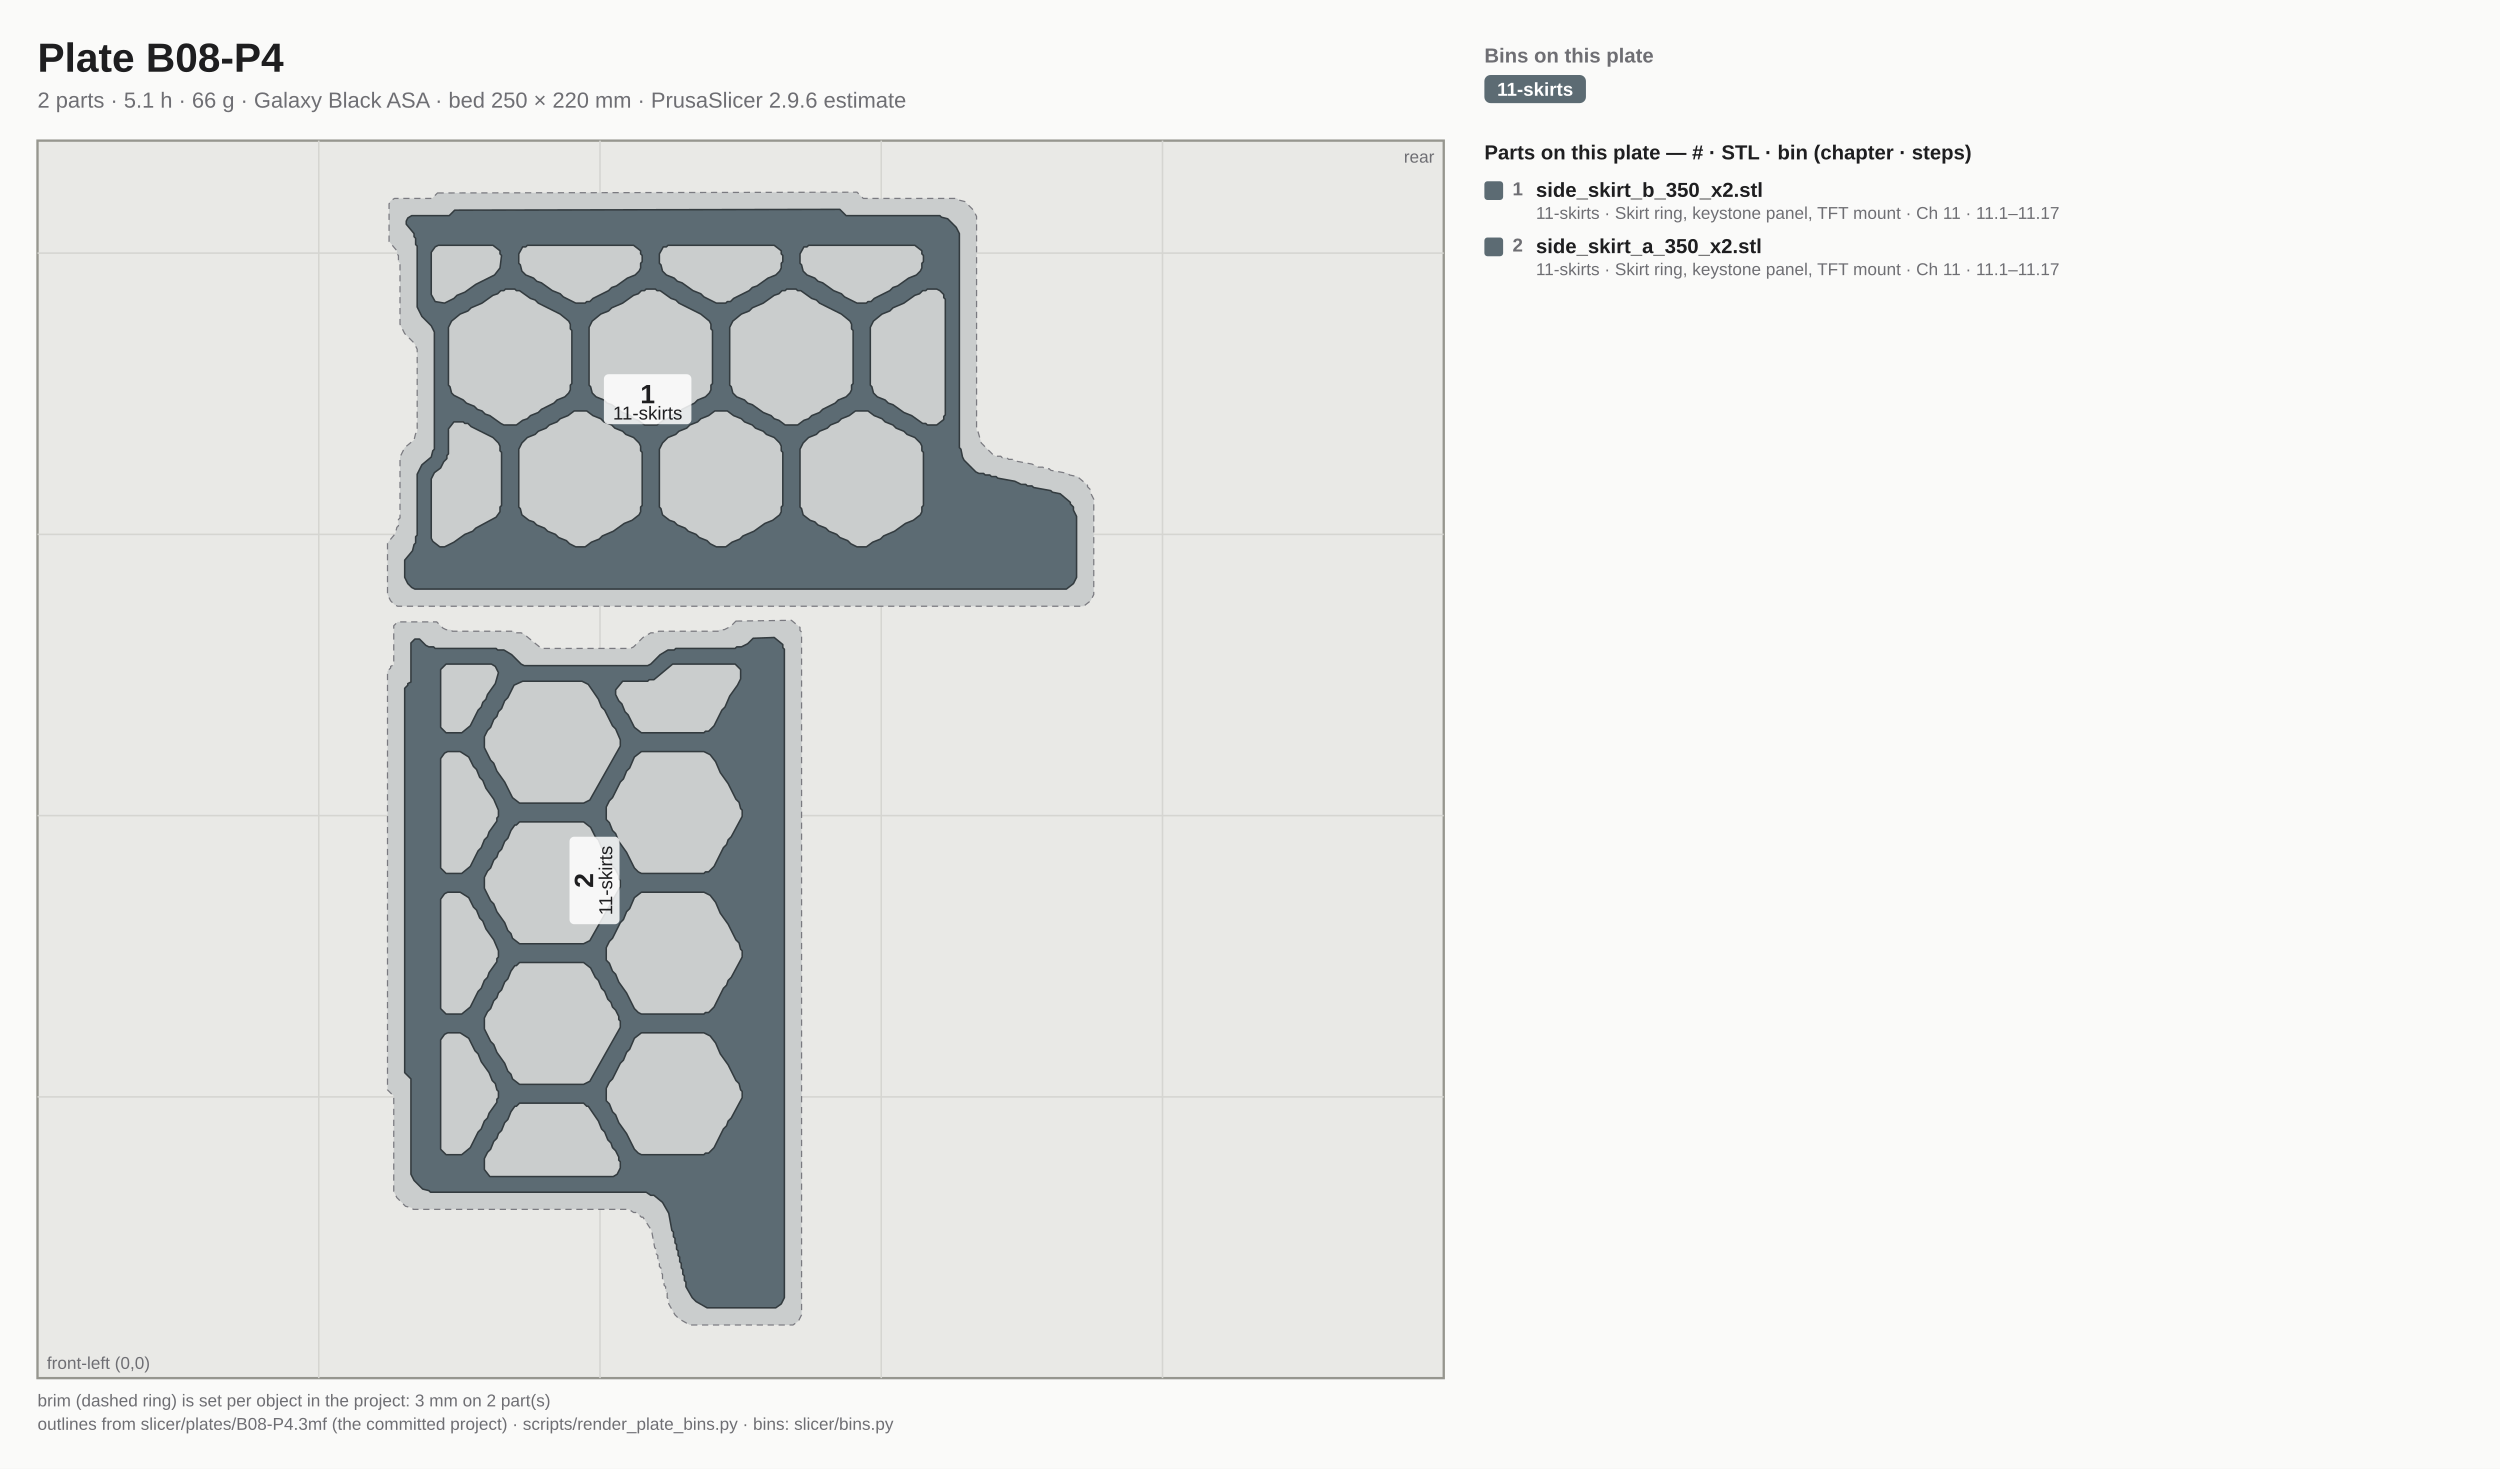
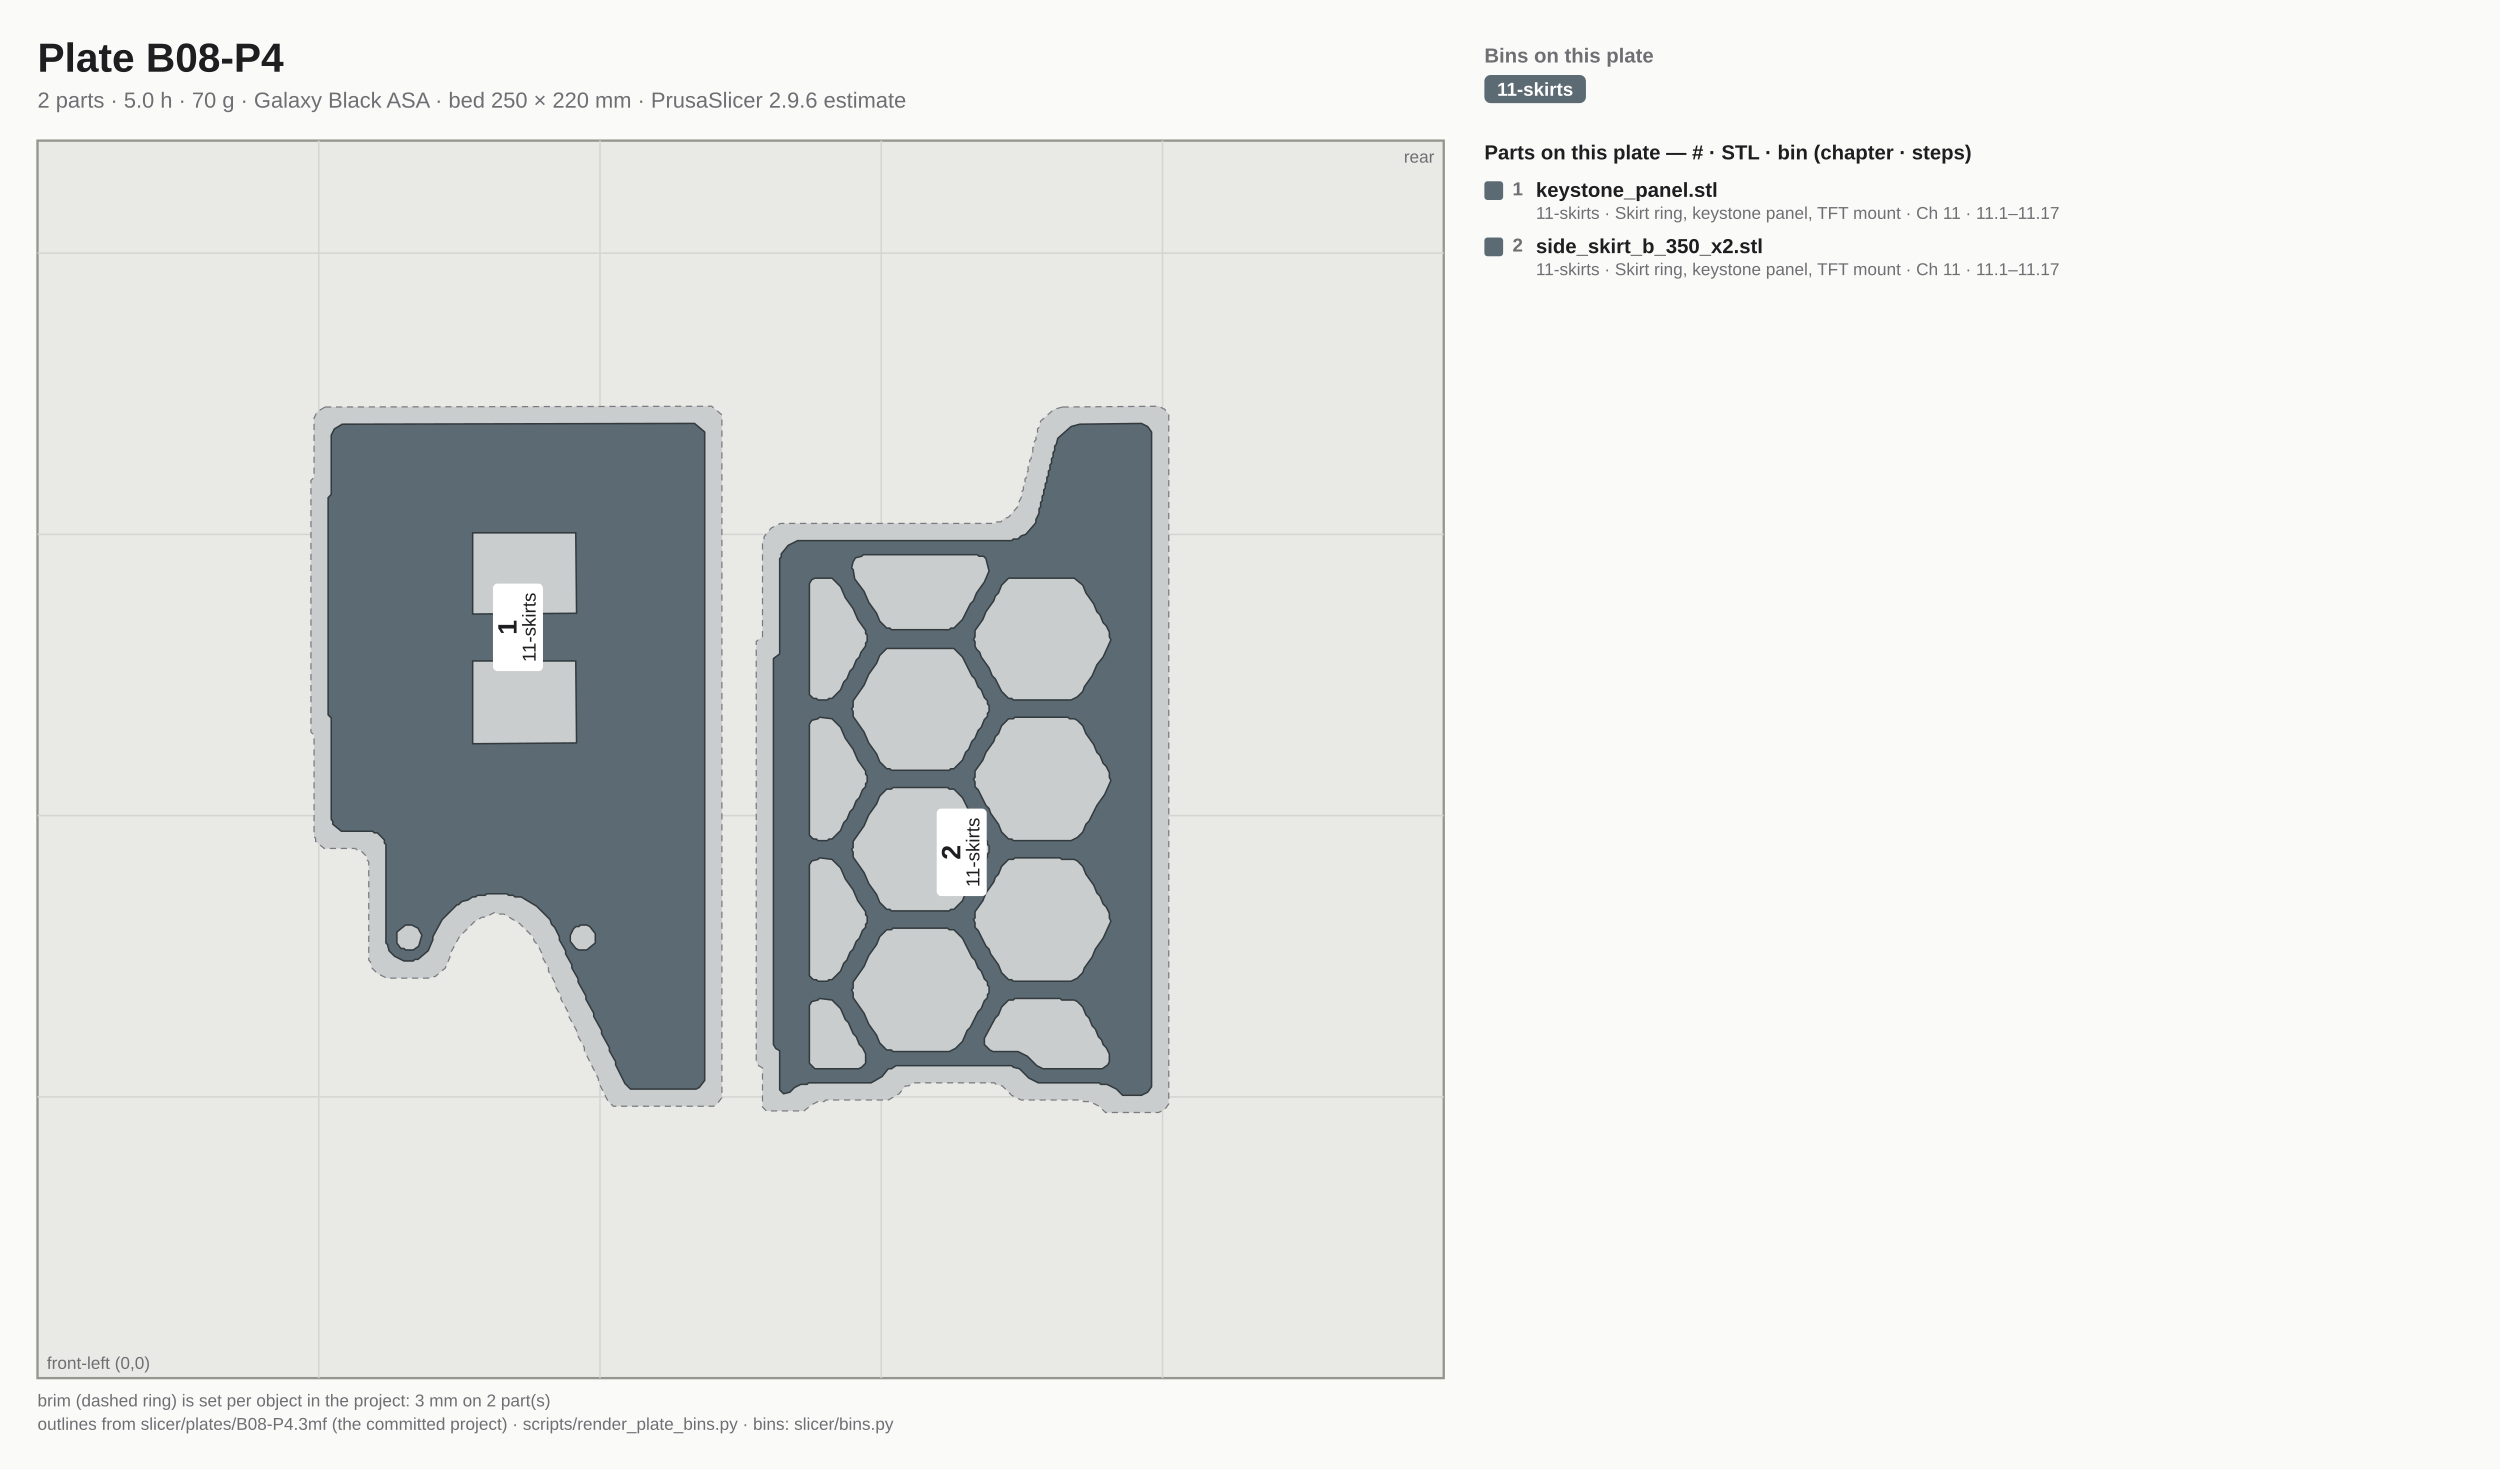
<svg xmlns="http://www.w3.org/2000/svg" width="1600" height="940" viewBox="0 0 1600 940" font-family="Arial, Helvetica, 'DejaVu Sans', sans-serif">
  <rect x="0" y="0" width="1600" height="940" fill="#fafaf9" />
  <text x="24.0" y="45.9" font-size="26" fill="#1e1e20" text-anchor="start" font-weight="bold">Plate B08-P4</text>
-   <text x="24.0" y="68.9" font-size="14" fill="#6e6e73" text-anchor="start">2 parts  ·  5.1 h  ·  66 g  ·  Galaxy Black ASA  ·  bed 250 × 220 mm  ·  PrusaSlicer 2.9.6 estimate</text>
+   <text x="24.0" y="68.9" font-size="14" fill="#6e6e73" text-anchor="start">2 parts  ·  5.0 h  ·  70 g  ·  Galaxy Black ASA  ·  bed 250 × 220 mm  ·  PrusaSlicer 2.9.6 estimate</text>
  <rect x="24.0" y="90.0" width="900.0" height="792.0" fill="#e9e9e6" stroke="#96968f" stroke-width="1.5" />
  <line x1="204.0" y1="90.0" x2="204.0" y2="882.0" stroke="#d5d5d1" stroke-width="1.0" />
  <line x1="384.0" y1="90.0" x2="384.0" y2="882.0" stroke="#d5d5d1" stroke-width="1.0" />
  <line x1="564.0" y1="90.0" x2="564.0" y2="882.0" stroke="#d5d5d1" stroke-width="1.0" />
  <line x1="744.0" y1="90.0" x2="744.0" y2="882.0" stroke="#d5d5d1" stroke-width="1.0" />
  <line x1="24.0" y1="702.0" x2="924.0" y2="702.0" stroke="#d5d5d1" stroke-width="1.0" />
  <line x1="24.0" y1="522.0" x2="924.0" y2="522.0" stroke="#d5d5d1" stroke-width="1.0" />
  <line x1="24.0" y1="342.0" x2="924.0" y2="342.0" stroke="#d5d5d1" stroke-width="1.0" />
  <line x1="24.0" y1="162.0" x2="924.0" y2="162.0" stroke="#d5d5d1" stroke-width="1.0" />
  <text x="30.0" y="876.1" font-size="11" fill="#6e6e73" text-anchor="start">front-left (0,0)</text>
  <text x="918.0" y="104.1" font-size="11" fill="#6e6e73" text-anchor="end">rear</text>
-   <path d="M471.0,397.5 506.5,397.0 512.0,401.5 512.0,403.5 513.0,404.5 513.0,841.5 511.0,845.5 507.5,848.0 441.5,848.0 434.5,844.0 432.0,841.5 428.0,834.5 428.0,831.5 427.0,830.5 427.0,827.5 426.0,826.5 426.0,823.5 425.0,822.5 425.0,819.5 424.0,818.5 424.0,815.5 423.0,814.5 423.0,811.5 422.0,810.5 422.0,807.5 421.0,806.5 421.0,803.5 420.0,802.5 420.0,799.5 419.0,798.5 417.0,787.5 411.5,779.0 410.5,779.0 407.5,776.0 405.5,776.0 402.5,774.0 264.5,774.0 263.5,773.0 259.5,772.0 254.0,766.5 252.0,762.5 252.0,701.5 248.0,697.5 248.0,429.5 250.0,427.5 250.0,426.5 252.0,425.5 252.0,400.5 254.5,398.0 279.5,398.0 283.5,402.0 285.5,403.0 288.5,403.0 289.5,404.0 328.5,404.0 329.5,405.0 333.5,405.0 335.5,406.0 346.5,415.0 403.5,415.0 405.5,414.0 411.5,408.0 416.5,405.0 420.5,405.0 421.5,404.0 459.5,404.0 460.5,403.0 463.5,403.0 467.5,401.0Z" fill-rule="evenodd" fill="#cacdcd" stroke="#7a7a80" stroke-width="0.8" stroke-linejoin="round" stroke-dasharray="4 3" />
-   <path d="M280.0,123.5 548.5,123.0 552.5,127.0 612.5,127.0 613.5,128.0 617.5,129.0 623.0,134.5 625.0,138.5 625.0,275.5 626.0,276.5 628.0,283.5 635.5,291.0 637.5,292.0 640.5,292.0 641.5,293.0 644.5,293.0 645.5,294.0 648.5,294.0 649.5,295.0 660.5,297.0 664.5,299.0 667.5,299.0 668.5,300.0 671.5,300.0 672.5,301.0 683.5,303.0 684.5,304.0 689.5,305.0 696.0,310.5 696.0,311.5 698.0,313.5 698.0,315.5 700.0,319.5 700.0,380.5 698.0,384.5 693.5,388.0 254.5,388.0 252.5,387.0 250.0,384.5 248.0,380.5 248.0,347.5 253.0,341.5 254.0,337.5 255.0,336.5 255.0,332.5 256.0,331.5 256.0,292.5 259.0,286.5 265.0,281.5 266.0,277.5 267.0,276.5 267.0,223.5 265.0,219.5 259.0,213.5 256.0,207.5 256.0,168.5 255.0,167.5 255.0,163.5 254.0,162.5 254.0,160.5 249.0,154.5 249.0,130.5 250.0,128.5 252.5,127.0 276.5,127.0Z" fill-rule="evenodd" fill="#cacdcd" stroke="#7a7a80" stroke-width="0.8" stroke-linejoin="round" stroke-dasharray="4 3" />
-   <path d="M482.0,408.5 495.5,408.0 501.0,412.5 501.0,414.5 502.0,415.5 502.0,830.5 500.0,834.5 496.5,837.0 452.5,837.0 445.5,833.0 443.0,830.5 439.0,823.5 439.0,820.5 438.0,819.5 438.0,816.5 437.0,815.5 437.0,812.5 436.0,811.5 436.0,808.5 435.0,807.5 435.0,804.5 434.0,803.5 434.0,800.5 433.0,799.5 433.0,796.5 432.0,795.5 432.0,792.5 431.0,791.5 431.0,788.5 430.0,787.5 428.0,776.5 424.0,769.5 418.5,765.0 416.5,765.0 413.5,763.0 275.5,763.0 274.5,762.0 270.5,761.0 265.0,755.5 263.0,751.5 263.0,690.5 259.0,686.5 259.0,440.5 261.0,438.5 261.0,437.5 263.0,436.5 263.0,411.5 265.5,409.0 268.5,409.0 272.5,413.0 274.5,414.0 277.5,414.0 278.5,415.0 317.5,415.0 318.5,416.0 322.5,416.0 327.5,419.0 333.5,425.0 335.5,426.0 414.5,426.0 416.5,425.0 422.5,419.0 427.5,416.0 431.5,416.0 432.5,415.0 470.5,415.0 471.5,414.0 474.5,414.0 478.5,412.0Z M285.5,425.0 282.0,428.5 282.0,465.5 285.5,469.0 295.5,469.0 301.0,464.5 306.0,454.5 308.0,452.5 309.0,449.5 311.0,447.5 312.0,444.5 317.0,437.5 319.0,430.5 317.0,426.5 314.5,425.0Z M430.5,425.0 418.5,435.0 415.5,435.0 414.5,436.0 398.5,436.0 394.0,441.5 394.0,444.5 396.0,448.5 398.0,450.5 400.0,455.5 402.0,457.5 406.0,465.5 410.5,469.0 450.5,469.0 451.5,468.0 453.5,468.0 457.0,464.5 462.0,454.5 464.0,452.5 467.0,445.5 472.0,438.5 474.0,434.5 474.0,428.5 470.5,425.0Z M334.5,436.0 329.0,438.5 325.0,446.5 323.0,448.5 321.0,453.5 319.0,455.5 318.0,458.5 316.0,460.5 314.0,465.5 312.0,467.5 310.0,471.5 310.0,478.5 314.0,486.5 316.0,488.5 318.0,493.5 323.0,500.5 328.0,510.5 332.5,514.0 373.5,514.0 377.5,512.0 397.0,477.5 397.0,473.5 394.0,466.5 392.0,464.5 387.0,454.5 385.0,452.5 383.0,447.5 376.5,438.0 372.5,436.0Z M286.5,481.0 284.5,482.0 282.0,485.5 282.0,555.5 285.5,559.0 295.5,559.0 301.0,554.5 306.0,544.5 308.0,542.5 310.0,537.5 312.0,535.5 313.0,532.5 318.0,525.5 318.0,523.5 319.0,522.5 319.0,518.5 316.0,511.5 311.0,504.5 309.0,499.5 307.0,497.5 305.0,492.5 303.0,490.5 300.0,484.5 294.5,481.0Z M410.5,481.0 406.0,484.5 403.0,491.5 401.0,493.5 399.0,498.5 397.0,500.5 392.0,510.5 390.0,512.5 388.0,516.5 388.0,524.5 390.0,526.5 392.0,531.5 394.0,533.5 396.0,538.5 401.0,545.5 406.0,555.5 408.5,558.0 410.5,559.0 450.5,559.0 451.5,558.0 453.5,558.0 457.0,554.5 463.0,542.5 465.0,540.5 466.0,537.5 468.0,535.5 475.0,522.5 475.0,518.5 474.0,517.5 473.0,513.5 471.0,511.5 466.0,501.5 461.0,494.5 458.0,487.5 454.5,483.0 450.5,481.0Z M332.5,526.0 330.5,528.0 329.5,528.0 327.0,531.5 325.0,536.5 323.0,538.5 321.0,543.5 319.0,545.5 318.0,548.5 316.0,550.5 314.0,555.5 312.0,557.5 310.0,561.5 310.0,568.5 314.0,576.5 316.0,578.5 318.0,583.5 323.0,590.5 325.0,595.5 327.0,597.5 328.0,600.5 332.5,604.0 373.5,604.0 377.5,602.0 397.0,567.5 397.0,563.5 396.0,562.5 396.0,560.5 394.0,556.5 392.0,554.5 391.0,551.5 389.0,549.5 387.0,544.5 385.0,542.5 383.0,537.5 381.0,535.5 378.0,529.5 373.5,526.0Z M286.5,571.0 284.5,572.0 282.0,575.5 282.0,645.5 285.5,649.0 295.5,649.0 301.0,644.5 306.0,634.5 308.0,632.5 310.0,627.5 312.0,625.5 313.0,622.5 318.0,615.5 318.0,613.5 319.0,612.5 319.0,608.5 316.0,601.5 311.0,594.5 309.0,589.5 307.0,587.5 305.0,582.5 303.0,580.5 300.0,574.5 294.5,571.0Z M410.5,571.0 406.0,574.5 403.0,581.5 401.0,583.5 399.0,588.5 397.0,590.5 392.0,600.5 390.0,602.5 388.0,606.5 388.0,614.5 390.0,616.5 392.0,621.5 394.0,623.5 396.0,628.5 401.0,635.5 406.0,645.5 408.5,648.0 410.5,649.0 450.5,649.0 451.5,648.0 453.5,648.0 457.0,644.5 463.0,632.5 465.0,630.5 466.0,627.5 468.0,625.5 475.0,612.5 475.0,608.5 474.0,607.5 473.0,603.5 471.0,601.5 466.0,591.5 461.0,584.5 458.0,577.5 454.5,573.0 450.5,571.0Z M332.5,616.0 330.5,618.0 329.5,618.0 327.0,621.5 325.0,626.5 323.0,628.5 321.0,633.5 319.0,635.5 318.0,638.5 316.0,640.5 314.0,645.5 312.0,647.5 310.0,651.5 310.0,658.5 314.0,666.5 316.0,668.5 318.0,673.5 323.0,680.5 325.0,685.5 327.0,687.5 328.0,690.5 332.5,694.0 373.5,694.0 377.5,692.0 397.0,657.5 397.0,653.5 396.0,652.5 396.0,650.5 394.0,646.5 392.0,644.5 391.0,641.5 389.0,639.5 387.0,634.5 385.0,632.5 383.0,627.5 381.0,625.5 378.0,619.5 373.5,616.0Z M286.5,661.0 284.5,662.0 282.0,665.5 282.0,735.5 285.5,739.0 295.5,739.0 301.0,734.5 306.0,724.5 308.0,722.5 310.0,717.5 312.0,715.5 313.0,712.5 318.0,705.5 318.0,703.5 319.0,702.5 319.0,698.5 318.0,697.5 317.0,693.5 315.0,691.5 313.0,686.5 308.0,679.5 306.0,674.5 304.0,672.5 300.0,664.5 294.5,661.0Z M410.5,661.0 406.0,664.5 403.0,671.5 401.0,673.5 399.0,678.5 397.0,680.5 392.0,690.5 390.0,692.5 388.0,696.5 388.0,704.5 390.0,706.5 392.0,711.5 394.0,713.5 396.0,718.5 401.0,725.5 406.0,735.5 408.5,738.0 410.5,739.0 450.5,739.0 451.5,738.0 453.5,738.0 457.0,734.5 463.0,722.5 465.0,720.5 466.0,717.5 468.0,715.5 475.0,702.5 475.0,698.5 474.0,697.5 473.0,693.5 471.0,691.5 466.0,681.5 461.0,674.5 458.0,667.5 454.5,663.0 450.5,661.0Z M332.5,706.0 330.5,708.0 329.5,708.0 327.0,711.5 325.0,716.5 323.0,718.5 321.0,723.5 319.0,725.5 318.0,728.5 316.0,730.5 314.0,735.5 312.0,737.5 310.0,741.5 310.0,748.5 313.5,753.0 392.5,753.0 395.0,751.5 397.0,747.5 397.0,743.5 396.0,742.5 396.0,740.5 394.0,736.5 392.0,734.5 391.0,731.5 389.0,729.5 387.0,724.5 385.0,722.5 383.0,717.5 376.5,708.0 375.5,708.0 373.5,706.0Z" fill-rule="evenodd" fill="#5c6b73" stroke="#333b3f" stroke-width="1.0" stroke-linejoin="round" />
-   <path d="M291.0,134.5 537.5,134.0 541.5,138.0 601.5,138.0 602.5,139.0 606.5,140.0 612.0,145.5 614.0,149.5 614.0,286.5 615.0,287.5 616.0,292.5 617.0,294.5 624.5,302.0 626.5,303.0 629.5,303.0 630.5,304.0 633.5,304.0 634.5,305.0 637.5,305.0 638.5,306.0 649.5,308.0 653.5,310.0 656.5,310.0 657.5,311.0 660.5,311.0 661.5,312.0 672.5,314.0 673.5,315.0 678.5,316.0 685.0,321.5 685.0,322.5 687.0,324.5 687.0,326.5 689.0,330.5 689.0,369.5 687.0,373.5 682.5,377.0 265.5,377.0 263.5,376.0 261.0,373.5 259.0,369.5 259.0,358.5 264.0,352.5 265.0,348.5 266.0,347.5 266.0,343.5 267.0,342.5 267.0,303.5 270.0,297.5 276.0,292.5 277.0,288.5 278.0,287.5 278.0,212.5 276.0,208.5 270.0,202.5 267.0,196.5 267.0,157.5 266.0,156.5 266.0,152.5 265.0,151.5 265.0,149.5 260.0,143.5 260.0,141.5 261.0,139.5 263.5,138.0 287.5,138.0Z M280.5,157.0 278.5,158.0 276.0,161.5 276.0,188.5 278.5,193.0 284.5,194.0 290.5,191.0 292.5,189.0 297.5,187.0 304.5,182.0 316.5,176.0 320.0,171.5 321.0,163.5 320.0,162.5 320.0,160.5 315.5,157.0Z M337.5,157.0 336.5,158.0 334.5,158.0 332.0,162.5 332.0,168.5 333.0,169.5 334.0,173.5 336.5,176.0 341.5,178.0 343.5,180.0 346.5,181.0 353.5,186.0 358.5,188.0 360.5,190.0 368.5,194.0 374.5,194.0 375.5,193.0 377.5,193.0 379.5,191.0 389.5,186.0 391.5,184.0 394.5,183.0 401.5,178.0 406.5,176.0 409.0,173.5 410.0,171.5 410.0,168.5 411.0,167.5 411.0,163.5 410.0,162.5 410.0,160.5 405.5,157.0Z M427.5,157.0 426.5,158.0 424.5,158.0 422.0,162.5 422.0,168.5 423.0,169.5 424.0,173.5 426.5,176.0 431.5,178.0 433.5,180.0 436.5,181.0 443.5,186.0 448.5,188.0 450.5,190.0 458.5,194.0 464.5,194.0 465.5,193.0 467.5,193.0 469.5,191.0 479.5,186.0 481.5,184.0 484.5,183.0 491.5,178.0 496.5,176.0 499.0,173.5 500.0,171.5 500.0,168.5 501.0,167.5 501.0,163.5 500.0,162.5 500.0,160.5 495.5,157.0Z M517.5,157.0 516.5,158.0 514.5,158.0 512.0,162.5 512.0,168.5 513.0,169.5 514.0,173.5 516.5,176.0 521.5,178.0 523.5,180.0 526.5,181.0 533.5,186.0 538.5,188.0 540.5,190.0 548.5,194.0 554.5,194.0 555.5,193.0 557.5,193.0 559.5,191.0 569.5,186.0 571.5,184.0 574.5,183.0 581.5,178.0 586.5,176.0 589.0,173.5 590.0,171.5 590.0,168.5 591.0,167.5 591.0,163.5 590.0,162.5 590.0,160.5 585.5,157.0Z M323.5,185.0 322.5,186.0 320.5,186.0 318.5,188.0 315.5,189.0 308.5,194.0 301.5,197.0 299.5,199.0 294.5,201.0 289.0,205.5 287.0,209.5 287.0,246.5 288.0,247.5 289.0,251.5 290.5,253.0 296.5,256.0 298.5,258.0 303.5,260.0 305.5,262.0 308.5,263.0 310.5,265.0 313.5,266.0 320.5,271.0 322.5,272.0 330.5,272.0 334.5,269.0 337.5,268.0 339.5,266.0 344.5,264.0 346.5,262.0 354.5,258.0 356.5,256.0 361.5,254.0 364.0,251.5 365.0,249.5 365.0,246.5 366.0,245.5 366.0,211.5 365.0,210.5 365.0,207.5 364.0,205.5 358.5,201.0 344.5,194.0 342.5,192.0 339.5,191.0 332.5,186.0 330.5,186.0 329.5,185.0Z M413.5,185.0 412.5,186.0 410.5,186.0 408.5,188.0 405.5,189.0 398.5,194.0 391.5,197.0 389.5,199.0 384.5,201.0 379.0,205.5 377.0,209.5 377.0,246.5 378.0,247.5 379.0,251.5 381.5,254.0 386.5,256.0 388.5,258.0 391.5,259.0 398.5,264.0 403.5,266.0 405.5,268.0 408.5,269.0 412.5,272.0 420.5,272.0 424.5,269.0 427.5,268.0 429.5,266.0 434.5,264.0 436.5,262.0 444.5,258.0 446.5,256.0 451.5,254.0 454.0,251.5 455.0,249.5 455.0,246.5 456.0,245.5 456.0,211.5 455.0,210.5 455.0,207.5 454.0,205.5 448.5,201.0 434.5,194.0 432.5,192.0 429.5,191.0 422.5,186.0 420.5,186.0 419.5,185.0Z M503.5,185.0 502.5,186.0 500.5,186.0 498.5,188.0 495.5,189.0 488.5,194.0 481.5,197.0 479.5,199.0 474.5,201.0 469.0,205.5 467.0,209.5 467.0,246.5 468.0,247.5 469.0,251.5 471.5,254.0 476.5,256.0 478.5,258.0 481.5,259.0 488.5,264.0 493.5,266.0 495.5,268.0 498.5,269.0 502.5,272.0 510.5,272.0 514.5,269.0 517.5,268.0 519.5,266.0 524.5,264.0 526.5,262.0 534.5,258.0 536.5,256.0 541.5,254.0 544.0,251.5 545.0,249.5 545.0,246.5 546.0,245.5 546.0,211.5 545.0,210.5 545.0,207.5 544.0,205.5 538.5,201.0 524.5,194.0 522.5,192.0 519.5,191.0 512.5,186.0 510.5,186.0 509.5,185.0Z M593.5,185.0 592.5,186.0 590.5,186.0 588.5,188.0 585.5,189.0 578.5,194.0 571.5,197.0 569.5,199.0 564.5,201.0 559.0,205.5 557.0,209.5 557.0,246.5 558.0,247.5 559.0,251.5 561.5,254.0 566.5,256.0 568.5,258.0 571.5,259.0 578.5,264.0 583.5,266.0 590.5,271.0 592.5,271.0 593.5,272.0 599.5,272.0 604.0,268.5 604.0,266.5 605.0,265.5 605.0,191.5 604.0,190.5 604.0,188.5 601.5,186.0 599.5,185.0Z M367.5,263.0 363.5,266.0 358.5,268.0 356.5,270.0 351.5,272.0 349.5,274.0 344.5,276.0 342.5,278.0 337.5,280.0 334.0,283.5 332.0,287.5 332.0,324.5 333.0,325.5 334.0,329.5 338.5,333.0 341.5,334.0 343.5,336.0 348.5,338.0 350.5,340.0 355.5,342.0 357.5,344.0 362.5,346.0 364.5,348.0 368.5,350.0 374.5,350.0 378.5,347.0 383.5,345.0 385.5,343.0 392.5,340.0 399.5,335.0 404.5,333.0 409.0,329.5 410.0,327.5 410.0,324.5 411.0,323.5 411.0,289.5 410.0,288.5 410.0,285.5 409.0,283.5 405.5,280.0 400.5,278.0 398.5,276.0 393.5,274.0 391.5,272.0 386.5,270.0 384.5,268.0 379.5,266.0 375.5,263.0Z M457.5,263.0 453.5,266.0 448.5,268.0 446.5,270.0 441.5,272.0 439.5,274.0 434.5,276.0 432.5,278.0 427.5,280.0 424.0,283.5 422.0,287.5 422.0,324.5 423.0,325.5 424.0,329.5 428.5,333.0 431.5,334.0 433.5,336.0 438.5,338.0 440.5,340.0 445.5,342.0 447.5,344.0 452.5,346.0 454.5,348.0 458.5,350.0 464.5,350.0 468.5,347.0 473.5,345.0 475.5,343.0 482.5,340.0 489.5,335.0 494.5,333.0 499.0,329.5 500.0,327.5 500.0,324.5 501.0,323.5 501.0,289.5 500.0,288.5 500.0,285.5 499.0,283.5 495.5,280.0 490.5,278.0 488.5,276.0 483.5,274.0 481.5,272.0 476.5,270.0 474.5,268.0 469.5,266.0 465.5,263.0Z M547.5,263.0 543.5,266.0 538.5,268.0 536.5,270.0 531.5,272.0 529.5,274.0 524.5,276.0 522.5,278.0 517.5,280.0 514.0,283.5 512.0,287.5 512.0,324.5 513.0,325.5 514.0,329.5 518.5,333.0 521.5,334.0 523.5,336.0 528.5,338.0 530.5,340.0 535.5,342.0 537.5,344.0 542.5,346.0 544.5,348.0 548.5,350.0 554.5,350.0 558.5,347.0 563.5,345.0 565.5,343.0 572.5,340.0 579.5,335.0 584.5,333.0 589.0,329.5 590.0,327.5 590.0,324.5 591.0,323.5 591.0,289.5 590.0,288.5 590.0,285.5 589.0,283.5 585.5,280.0 580.5,278.0 578.5,276.0 573.5,274.0 571.5,272.0 566.5,270.0 564.5,268.0 559.5,266.0 555.5,263.0Z M290.5,270.0 287.0,274.5 287.0,290.5 286.0,291.5 286.0,293.5 284.0,295.5 282.0,299.5 278.0,302.5 276.0,306.5 276.0,344.5 277.0,346.5 281.5,350.0 284.5,350.0 290.5,347.0 297.5,342.0 302.5,340.0 304.5,338.0 317.5,331.0 320.0,327.5 320.0,324.5 321.0,323.5 321.0,289.5 320.0,288.5 320.0,285.5 319.0,283.5 315.5,280.0 301.5,273.0 299.5,271.0 297.5,271.0 296.5,270.0Z" fill-rule="evenodd" fill="#5c6b73" stroke="#333b3f" stroke-width="1.0" stroke-linejoin="round" />
-   <rect x="364.5" y="535.5" width="32.0" height="56.0" rx="3.0" fill="#ffffff" fill-opacity="0.84" />
-   <text x="373.5" y="569.6" font-size="17" fill="#1e1e20" text-anchor="middle" font-weight="bold" transform="rotate(-90 373.5 563.5)">2</text>
-   <text x="387.5" y="567.8" font-size="12" fill="#1e1e20" text-anchor="middle" transform="rotate(-90 387.5 563.5)">11-skirts</text>
-   <rect x="386.5" y="239.5" width="56.0" height="32.0" rx="3.0" fill="#ffffff" fill-opacity="0.84" />
-   <text x="414.5" y="258.1" font-size="17" fill="#1e1e20" text-anchor="middle" font-weight="bold">1</text>
-   <text x="414.5" y="268.5" font-size="12" fill="#1e1e20" text-anchor="middle">11-skirts</text>
+   <path d="M680.0,260.5 741.5,260.0 745.5,262.0 748.0,265.5 748.0,706.5 745.5,710.0 741.5,712.0 707.5,712.0 703.5,708.0 697.5,705.0 693.5,705.0 692.5,704.0 653.5,704.0 647.5,701.0 641.5,695.0 637.5,694.0 636.5,693.0 584.5,693.0 581.5,695.0 579.5,695.0 575.5,700.0 568.5,704.0 528.5,704.0 527.5,705.0 523.5,705.0 519.5,707.0 514.5,711.0 490.5,711.0 488.0,708.5 488.0,683.5 485.5,682.0 484.0,679.5 484.0,410.5 488.0,407.5 488.0,346.5 489.0,345.5 489.0,343.5 493.5,338.0 499.5,335.0 636.5,335.0 637.5,334.0 640.5,334.0 642.5,332.0 645.5,331.0 652.0,323.5 652.0,321.5 654.0,317.5 654.0,314.5 655.0,313.5 655.0,310.5 656.0,309.5 656.0,306.5 657.0,305.5 657.0,302.5 658.0,301.5 658.0,298.5 659.0,297.5 659.0,294.5 660.0,293.5 660.0,290.5 661.0,289.5 661.0,286.5 662.0,285.5 662.0,282.5 663.0,281.5 663.0,278.5 664.0,277.5 664.0,274.5 665.0,273.5 666.0,269.5 674.5,262.0Z" fill-rule="evenodd" fill="#cacdcd" stroke="#7a7a80" stroke-width="0.8" stroke-linejoin="round" stroke-dasharray="4 3" />
+   <path d="M208.0,260.5 455.5,260.0 462.0,265.5 462.0,702.5 458.5,707.0 456.5,708.0 392.5,708.0 389.0,704.5 383.0,692.5 383.0,690.5 374.0,672.5 374.0,670.5 369.0,661.5 369.0,659.5 364.0,650.5 364.0,648.5 359.0,639.5 359.0,637.5 355.0,630.5 355.0,628.5 351.0,621.5 351.0,619.5 347.0,612.5 347.0,610.5 344.0,604.5 342.0,602.5 341.0,599.5 332.5,591.0 322.5,585.0 318.5,585.0 316.5,584.0 310.5,587.0 308.5,587.0 303.5,590.0 294.0,599.5 288.0,610.5 288.0,612.5 285.0,619.5 278.5,625.0 276.5,625.0 275.5,626.0 247.5,626.0 241.5,623.0 238.0,619.5 237.0,615.5 236.0,614.5 236.0,551.5 235.0,550.5 235.0,548.5 230.5,544.0 228.5,544.0 227.5,543.0 207.5,543.0 202.0,538.5 202.0,536.5 201.0,535.5 201.0,470.5 199.0,468.5 199.0,307.5 201.0,305.5 201.0,267.5 203.0,263.5Z" fill-rule="evenodd" fill="#cacdcd" stroke="#7a7a80" stroke-width="0.8" stroke-linejoin="round" stroke-dasharray="4 3" />
+   <path d="M691.0,271.5 730.5,271.0 734.5,273.0 737.0,276.5 737.0,695.5 734.5,699.0 730.5,701.0 718.5,701.0 714.5,697.0 708.5,694.0 704.5,694.0 703.5,693.0 664.5,693.0 658.5,690.0 652.5,684.0 648.5,683.0 647.5,682.0 573.5,682.0 570.5,684.0 568.5,684.0 564.5,689.0 557.5,693.0 517.5,693.0 516.5,694.0 512.5,694.0 508.5,696.0 505.5,699.0 501.5,700.0 499.0,697.5 499.0,672.5 496.5,671.0 495.0,668.5 495.0,421.5 499.0,418.5 499.0,357.5 500.0,356.5 500.0,354.5 504.5,349.0 510.5,346.0 647.5,346.0 648.5,345.0 651.5,345.0 653.5,343.0 656.5,342.0 663.0,334.5 663.0,332.5 665.0,328.5 665.0,325.5 666.0,324.5 666.0,321.5 667.0,320.5 667.0,317.5 668.0,316.5 668.0,313.5 669.0,312.5 669.0,309.5 670.0,308.5 670.0,305.5 671.0,304.5 671.0,301.5 672.0,300.5 672.0,297.5 673.0,296.5 673.0,293.5 674.0,292.5 674.0,289.5 675.0,288.5 675.0,285.5 676.0,284.5 677.0,280.5 685.5,273.0Z M552.5,355.0 551.5,356.0 547.5,357.0 546.0,359.5 545.0,363.5 546.0,364.5 547.0,370.5 553.0,378.5 556.0,385.5 561.0,392.5 563.0,397.5 567.5,402.0 569.5,402.0 570.5,403.0 607.5,403.0 608.5,402.0 610.5,402.0 616.0,396.5 621.0,386.5 623.0,384.5 625.0,379.5 630.0,372.5 633.0,365.5 631.0,357.5 629.5,356.0 626.5,356.0 625.5,355.0Z M521.5,370.0 519.5,371.0 518.0,373.5 518.0,444.5 520.5,447.0 522.5,447.0 523.5,448.0 529.5,448.0 530.5,447.0 532.5,447.0 538.0,441.5 540.0,436.5 542.0,434.5 544.0,429.5 546.0,427.5 548.0,422.5 550.0,420.5 551.0,417.5 554.0,413.5 554.0,411.5 555.0,410.5 555.0,406.5 554.0,405.5 554.0,403.5 549.0,396.5 546.0,389.5 541.0,382.5 538.0,375.5 532.5,370.0Z M645.5,370.0 641.0,374.5 639.0,379.5 637.0,381.5 636.0,384.5 631.0,391.5 629.0,396.5 624.0,403.5 624.0,407.5 623.0,409.5 624.0,410.5 624.0,413.5 625.0,415.5 627.0,417.5 628.0,420.5 633.0,427.5 635.0,432.5 637.0,434.5 641.0,442.5 645.5,447.0 647.5,447.0 648.5,448.0 685.5,448.0 689.5,446.0 693.0,442.5 694.0,439.5 699.0,432.5 702.0,425.5 706.0,420.5 711.0,409.5 710.0,407.5 710.0,404.5 708.0,400.5 706.0,398.5 704.0,393.5 702.0,391.5 700.0,386.5 695.0,379.5 693.0,374.5 687.5,370.0Z M567.5,415.0 563.0,419.5 561.0,424.5 556.0,431.5 553.0,438.5 546.0,448.5 546.0,452.5 545.0,453.5 546.0,455.5 546.0,458.5 553.0,468.5 556.0,475.5 561.0,482.5 563.0,487.5 567.5,492.0 569.5,492.0 570.5,493.0 607.5,493.0 608.5,492.0 610.5,492.0 616.0,486.5 618.0,481.5 620.0,479.5 622.0,474.5 624.0,472.5 626.0,467.5 628.0,465.5 630.0,460.5 632.0,458.5 632.0,456.5 633.0,455.5 633.0,451.5 632.0,450.5 632.0,448.5 630.0,446.5 628.0,441.5 626.0,439.5 624.0,434.5 622.0,432.5 616.0,420.5 610.5,415.0Z M524.5,459.0 523.5,460.0 519.5,461.0 518.0,463.5 518.0,534.5 520.5,537.0 522.5,537.0 523.5,538.0 529.5,538.0 530.5,537.0 532.5,537.0 538.0,531.5 540.0,526.5 542.0,524.5 544.0,519.5 546.0,517.5 548.0,512.5 550.0,510.5 552.0,505.5 554.0,503.5 554.0,501.5 555.0,500.5 555.0,496.5 554.0,495.5 554.0,493.5 549.0,486.5 546.0,479.5 541.0,472.5 538.0,465.5 532.5,460.0Z M649.5,459.0 648.5,460.0 645.5,460.0 641.0,464.5 639.0,469.5 637.0,471.5 636.0,474.5 631.0,481.5 629.0,486.5 624.0,493.5 624.0,497.5 623.0,498.5 624.0,500.5 624.0,503.5 626.0,505.5 631.0,515.5 633.0,517.5 634.0,520.5 639.0,527.5 641.0,532.5 645.5,537.0 647.5,537.0 648.5,538.0 685.5,538.0 689.5,536.0 693.0,532.5 695.0,527.5 697.0,525.5 702.0,515.5 707.0,508.5 711.0,499.5 710.0,497.5 710.0,494.5 708.0,490.5 706.0,488.5 704.0,483.5 702.0,481.5 700.0,476.5 695.0,469.5 693.0,464.5 689.5,461.0 687.5,460.0 684.5,460.0 683.5,459.0Z M571.5,504.0 570.5,505.0 567.5,505.0 563.0,509.5 561.0,514.5 556.0,521.5 553.0,528.5 546.0,538.5 546.0,542.5 545.0,543.5 546.0,545.5 546.0,548.5 553.0,558.5 556.0,565.5 561.0,572.5 563.0,577.5 567.5,582.0 569.5,582.0 570.5,583.0 607.5,583.0 608.5,582.0 610.5,582.0 616.0,576.5 618.0,571.5 620.0,569.5 622.0,564.5 624.0,562.5 626.0,557.5 628.0,555.5 630.0,550.5 632.0,548.5 632.0,546.5 633.0,545.5 633.0,541.5 632.0,540.5 632.0,538.5 630.0,536.5 628.0,531.5 626.0,529.5 624.0,524.5 622.0,522.5 616.0,510.5 610.5,505.0 607.5,505.0 606.5,504.0Z M524.5,549.0 523.5,550.0 519.5,551.0 518.0,553.5 518.0,624.5 520.5,627.0 522.5,627.0 523.5,628.0 529.5,628.0 530.5,627.0 532.5,627.0 538.0,621.5 540.0,616.5 542.0,614.5 544.0,609.5 546.0,607.5 548.0,602.5 550.0,600.5 552.0,595.5 554.0,593.5 554.0,591.5 555.0,590.5 555.0,586.5 554.0,585.5 554.0,583.5 549.0,576.5 546.0,569.5 541.0,562.5 538.0,555.5 532.5,550.0Z M649.5,549.0 648.5,550.0 645.5,550.0 641.0,554.5 639.0,559.5 637.0,561.5 636.0,564.5 631.0,571.5 629.0,576.5 624.0,583.5 624.0,587.5 623.0,588.5 624.0,590.5 624.0,593.5 626.0,595.5 631.0,605.5 633.0,607.5 634.0,610.5 639.0,617.5 641.0,622.5 645.5,627.0 647.5,627.0 648.5,628.0 685.5,628.0 689.5,626.0 693.0,622.5 694.0,619.5 699.0,612.5 701.0,607.5 706.0,600.5 711.0,589.5 710.0,587.5 710.0,584.5 708.0,580.5 706.0,578.5 704.0,573.5 702.0,571.5 700.0,566.5 695.0,559.5 693.0,554.5 689.5,551.0 687.5,550.0 679.5,550.0 678.5,549.0Z M571.5,594.0 570.5,595.0 567.5,595.0 563.0,599.5 561.0,604.5 556.0,611.5 553.0,618.5 546.0,628.5 546.0,632.5 545.0,633.5 546.0,635.5 546.0,638.5 553.0,648.5 556.0,655.5 561.0,662.5 563.0,667.5 567.5,672.0 570.5,672.0 571.5,673.0 607.5,673.0 611.5,671.0 616.0,666.5 619.0,659.5 621.0,657.5 626.0,647.5 628.0,645.5 630.0,640.5 632.0,638.5 632.0,636.5 633.0,635.5 633.0,631.5 632.0,630.5 632.0,628.5 630.0,626.5 628.0,621.5 626.0,619.5 624.0,614.5 622.0,612.5 616.0,600.5 610.5,595.0 607.5,595.0 606.5,594.0Z M524.5,639.0 523.5,640.0 519.5,641.0 518.0,643.5 518.0,680.5 521.5,684.0 549.5,684.0 551.5,683.0 554.0,680.5 554.0,674.5 552.0,670.5 550.0,668.5 548.0,663.5 546.0,661.5 543.0,654.5 541.0,652.5 538.0,645.5 532.5,640.0Z M649.5,639.0 648.5,640.0 645.5,640.0 641.0,644.5 639.0,649.5 637.0,651.5 630.0,664.5 630.0,668.5 633.5,672.0 635.5,673.0 651.5,673.0 657.5,676.0 663.5,682.0 667.5,684.0 705.5,684.0 709.0,681.5 710.0,679.5 710.0,674.5 708.0,670.5 706.0,668.5 705.0,665.5 703.0,663.5 701.0,658.5 699.0,656.5 697.0,651.5 695.0,649.5 693.0,644.5 689.5,641.0 687.5,640.0 679.5,640.0 678.5,639.0Z" fill-rule="evenodd" fill="#5c6b73" stroke="#333b3f" stroke-width="1.0" stroke-linejoin="round" />
+   <path d="M219.0,271.5 444.5,271.0 451.0,276.5 451.0,691.5 447.5,696.0 445.5,697.0 403.5,697.0 400.0,693.5 394.0,681.5 394.0,679.5 390.0,672.5 390.0,670.5 385.0,661.5 385.0,659.5 380.0,650.5 380.0,648.5 375.0,639.5 375.0,637.5 370.0,628.5 370.0,626.5 366.0,619.5 366.0,617.5 362.0,610.5 362.0,608.5 358.0,601.5 358.0,599.5 355.0,593.5 353.0,591.5 352.0,588.5 343.5,580.0 333.5,574.0 329.5,574.0 328.5,573.0 325.5,573.0 324.5,572.0 311.5,572.0 310.5,573.0 305.5,573.0 304.5,574.0 302.5,574.0 299.5,576.0 295.5,577.0 293.5,579.0 292.5,579.0 283.0,588.5 277.0,599.5 277.0,601.5 274.0,608.5 267.5,614.0 265.5,614.0 264.5,615.0 258.5,615.0 252.5,612.0 249.0,608.5 248.0,604.5 247.0,603.5 247.0,540.5 246.0,539.5 246.0,537.5 241.5,533.0 239.5,533.0 238.5,532.0 218.5,532.0 213.0,527.5 213.0,525.5 212.0,524.5 212.0,459.5 210.0,457.5 210.0,318.5 212.0,316.5 212.0,278.5 214.0,274.5Z M302.5,341.0 302.5,393.0 369.0,392.5 368.5,341.0Z M302.5,423.0 302.5,476.0 369.0,475.5 368.5,423.0Z M259.5,592.0 254.0,596.5 254.0,603.5 256.5,607.0 258.5,607.0 259.5,608.0 264.5,608.0 268.0,605.5 270.0,598.5 267.5,594.0 263.5,592.0Z M371.5,592.0 370.5,593.0 368.5,593.0 367.0,594.5 365.0,598.5 365.0,602.5 368.5,607.0 370.5,608.0 375.5,608.0 381.0,603.5 381.0,597.5 377.5,593.0 375.5,592.0Z" fill-rule="evenodd" fill="#5c6b73" stroke="#333b3f" stroke-width="1.0" stroke-linejoin="round" />
+   <rect x="315.5" y="373.5" width="32.0" height="56.0" rx="3.0" fill="#ffffff" />
+   <text x="324.5" y="407.6" font-size="17" fill="#1e1e20" text-anchor="middle" font-weight="bold" transform="rotate(-90 324.5 401.5)">1</text>
+   <text x="338.5" y="405.8" font-size="12" fill="#1e1e20" text-anchor="middle" transform="rotate(-90 338.5 401.5)">11-skirts</text>
+   <rect x="599.5" y="517.5" width="32.0" height="56.0" rx="3.0" fill="#ffffff" />
+   <text x="608.5" y="551.6" font-size="17" fill="#1e1e20" text-anchor="middle" font-weight="bold" transform="rotate(-90 608.5 545.5)">2</text>
+   <text x="622.5" y="549.8" font-size="12" fill="#1e1e20" text-anchor="middle" transform="rotate(-90 622.5 545.5)">11-skirts</text>
  <text x="950.0" y="40.0" font-size="13" fill="#6e6e73" text-anchor="start" font-weight="bold">Bins on this plate</text>
  <rect x="950.0" y="48.0" width="65.0" height="18.0" rx="4.0" fill="#5c6b73" />
  <text x="982.5" y="61.3" font-size="12" fill="#ffffff" text-anchor="middle" font-weight="bold">11-skirts</text>
  <text x="950.0" y="102.0" font-size="13" fill="#1e1e20" text-anchor="start" font-weight="bold">Parts on this plate  —  # · STL · bin (chapter · steps)</text>
  <rect x="950.0" y="116.0" width="12.0" height="12.0" rx="2.0" fill="#5c6b73" />
  <text x="968.0" y="125.0" font-size="12" fill="#6e6e73" text-anchor="start" font-weight="bold">1</text>
-   <text x="983.0" y="126.0" font-size="13" fill="#1e1e20" text-anchor="start" font-weight="bold">side_skirt_b_350_x2.stl</text>
+   <text x="983.0" y="126.0" font-size="13" fill="#1e1e20" text-anchor="start" font-weight="bold">keystone_panel.stl</text>
  <text x="983.0" y="140.1" font-size="11" fill="#6e6e73" text-anchor="start">11-skirts · Skirt ring, keystone panel, TFT mount · Ch 11 · 11.1–11.17</text>
  <rect x="950.0" y="152.0" width="12.0" height="12.0" rx="2.0" fill="#5c6b73" />
  <text x="968.0" y="161.0" font-size="12" fill="#6e6e73" text-anchor="start" font-weight="bold">2</text>
-   <text x="983.0" y="162.0" font-size="13" fill="#1e1e20" text-anchor="start" font-weight="bold">side_skirt_a_350_x2.stl</text>
+   <text x="983.0" y="162.0" font-size="13" fill="#1e1e20" text-anchor="start" font-weight="bold">side_skirt_b_350_x2.stl</text>
  <text x="983.0" y="176.1" font-size="11" fill="#6e6e73" text-anchor="start">11-skirts · Skirt ring, keystone panel, TFT mount · Ch 11 · 11.1–11.17</text>
  <text x="24.0" y="900.1" font-size="11" fill="#6e6e73" text-anchor="start">brim (dashed ring) is set per object in the project: 3 mm on 2 part(s)</text>
  <text x="24.0" y="915.1" font-size="11" fill="#6e6e73" text-anchor="start">outlines from slicer/plates/B08-P4.3mf (the committed project) · scripts/render_plate_bins.py · bins: slicer/bins.py</text>
</svg>
